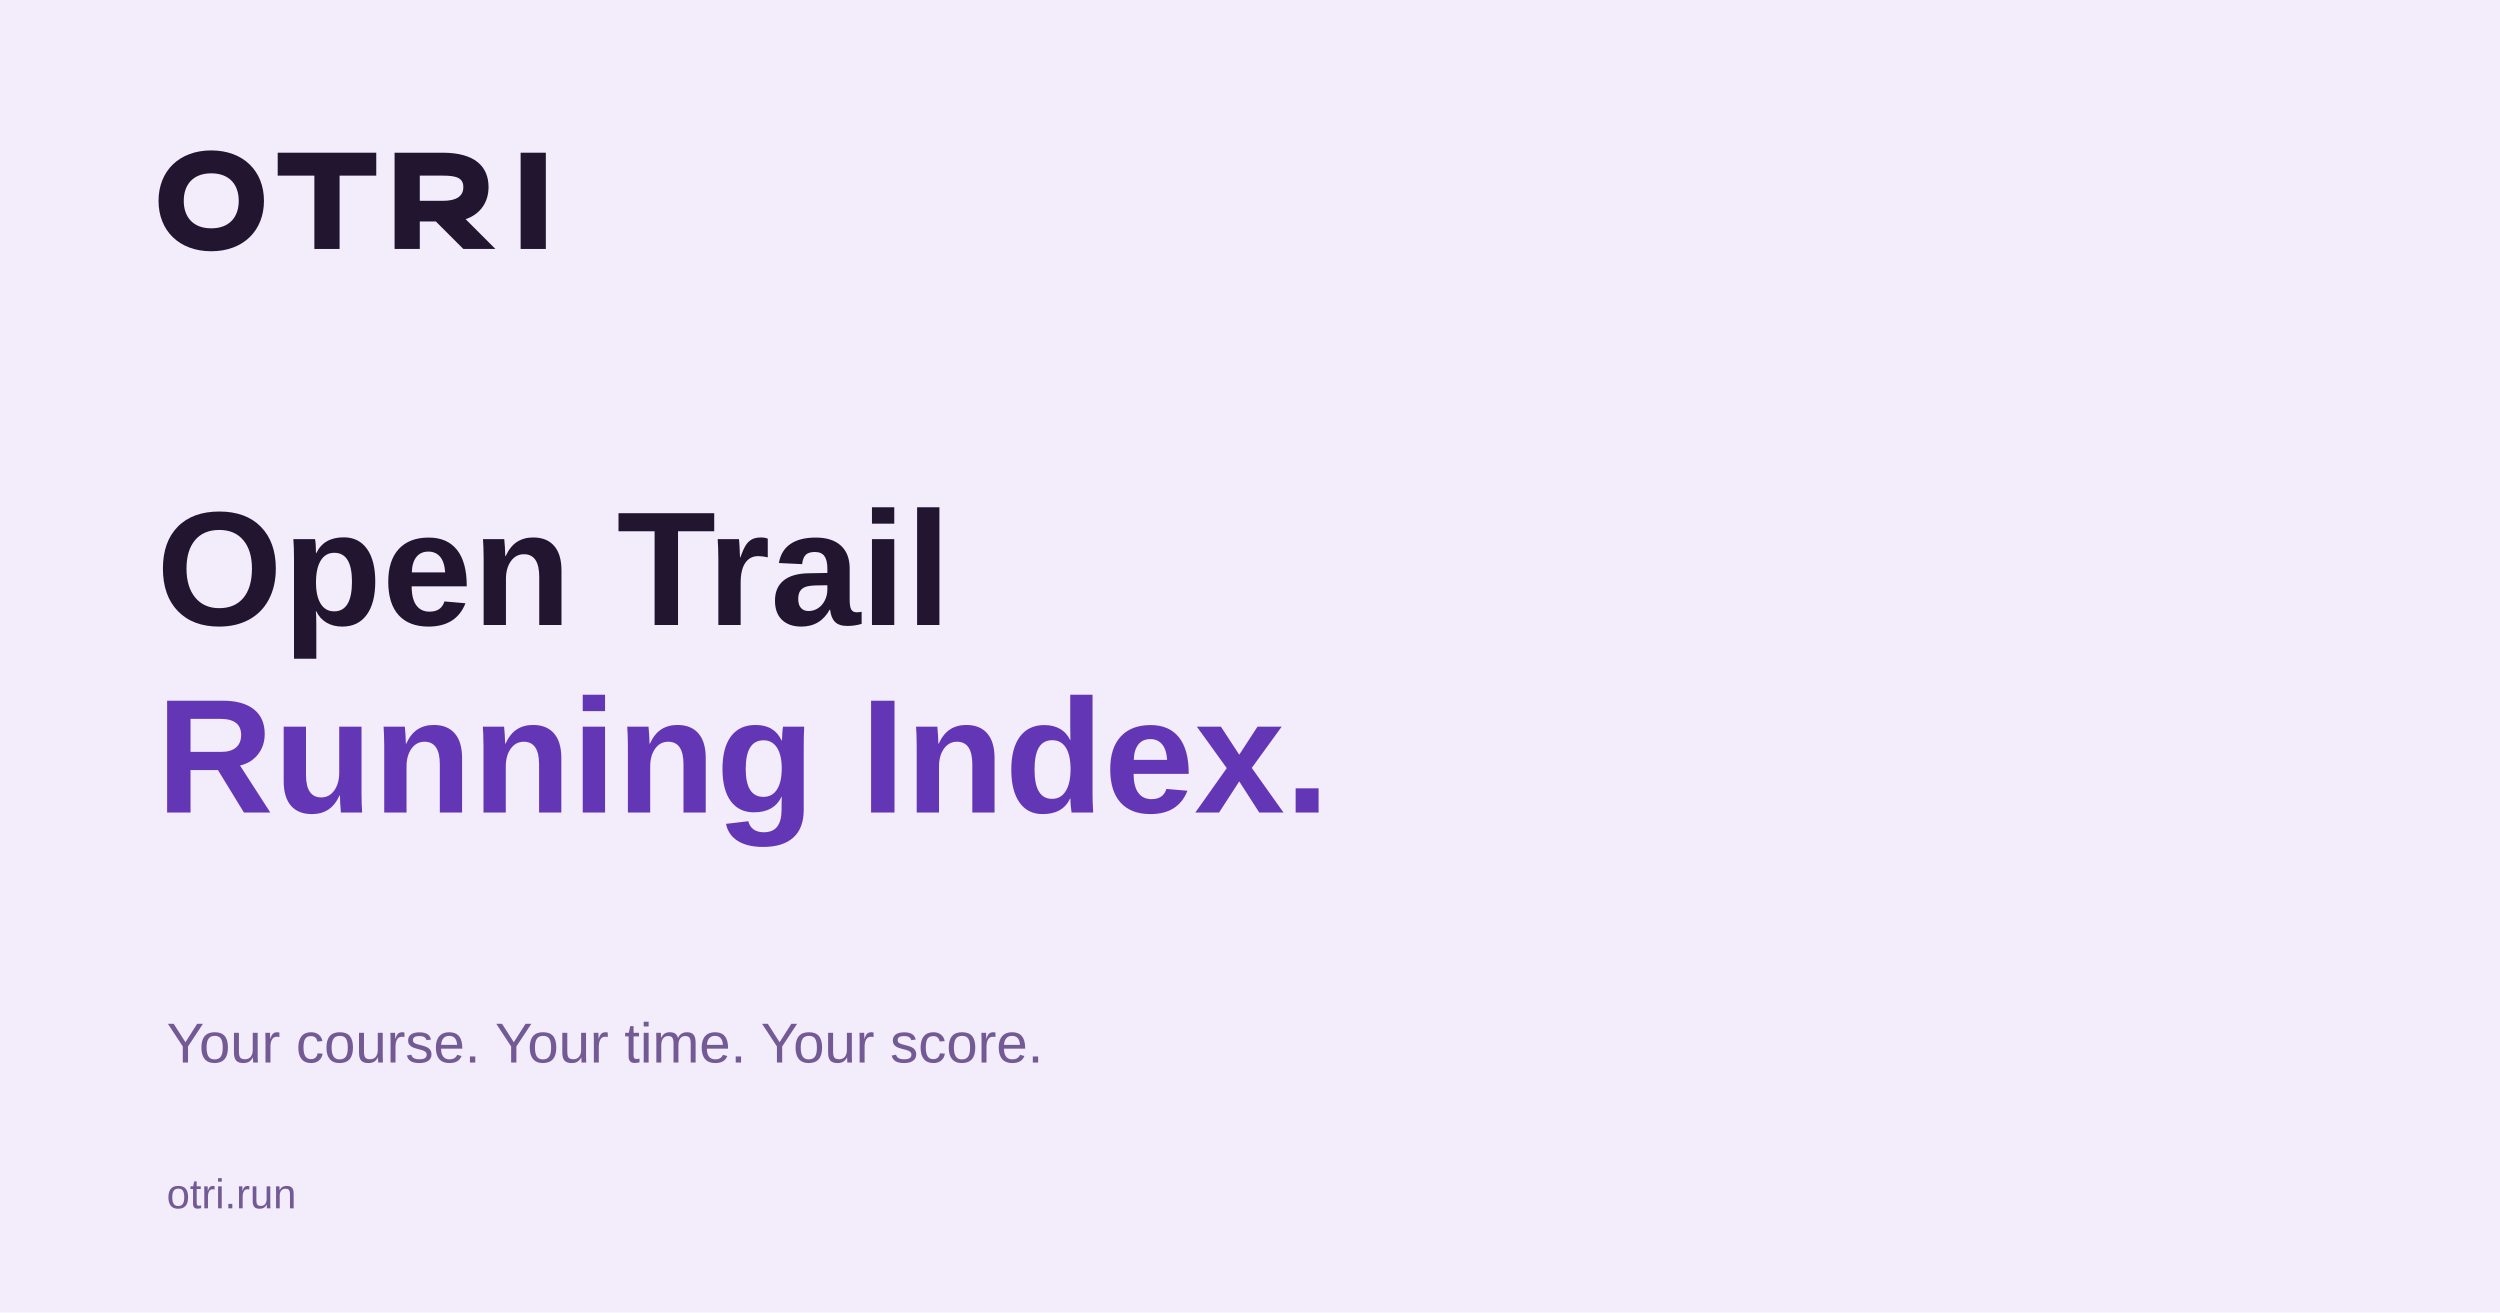
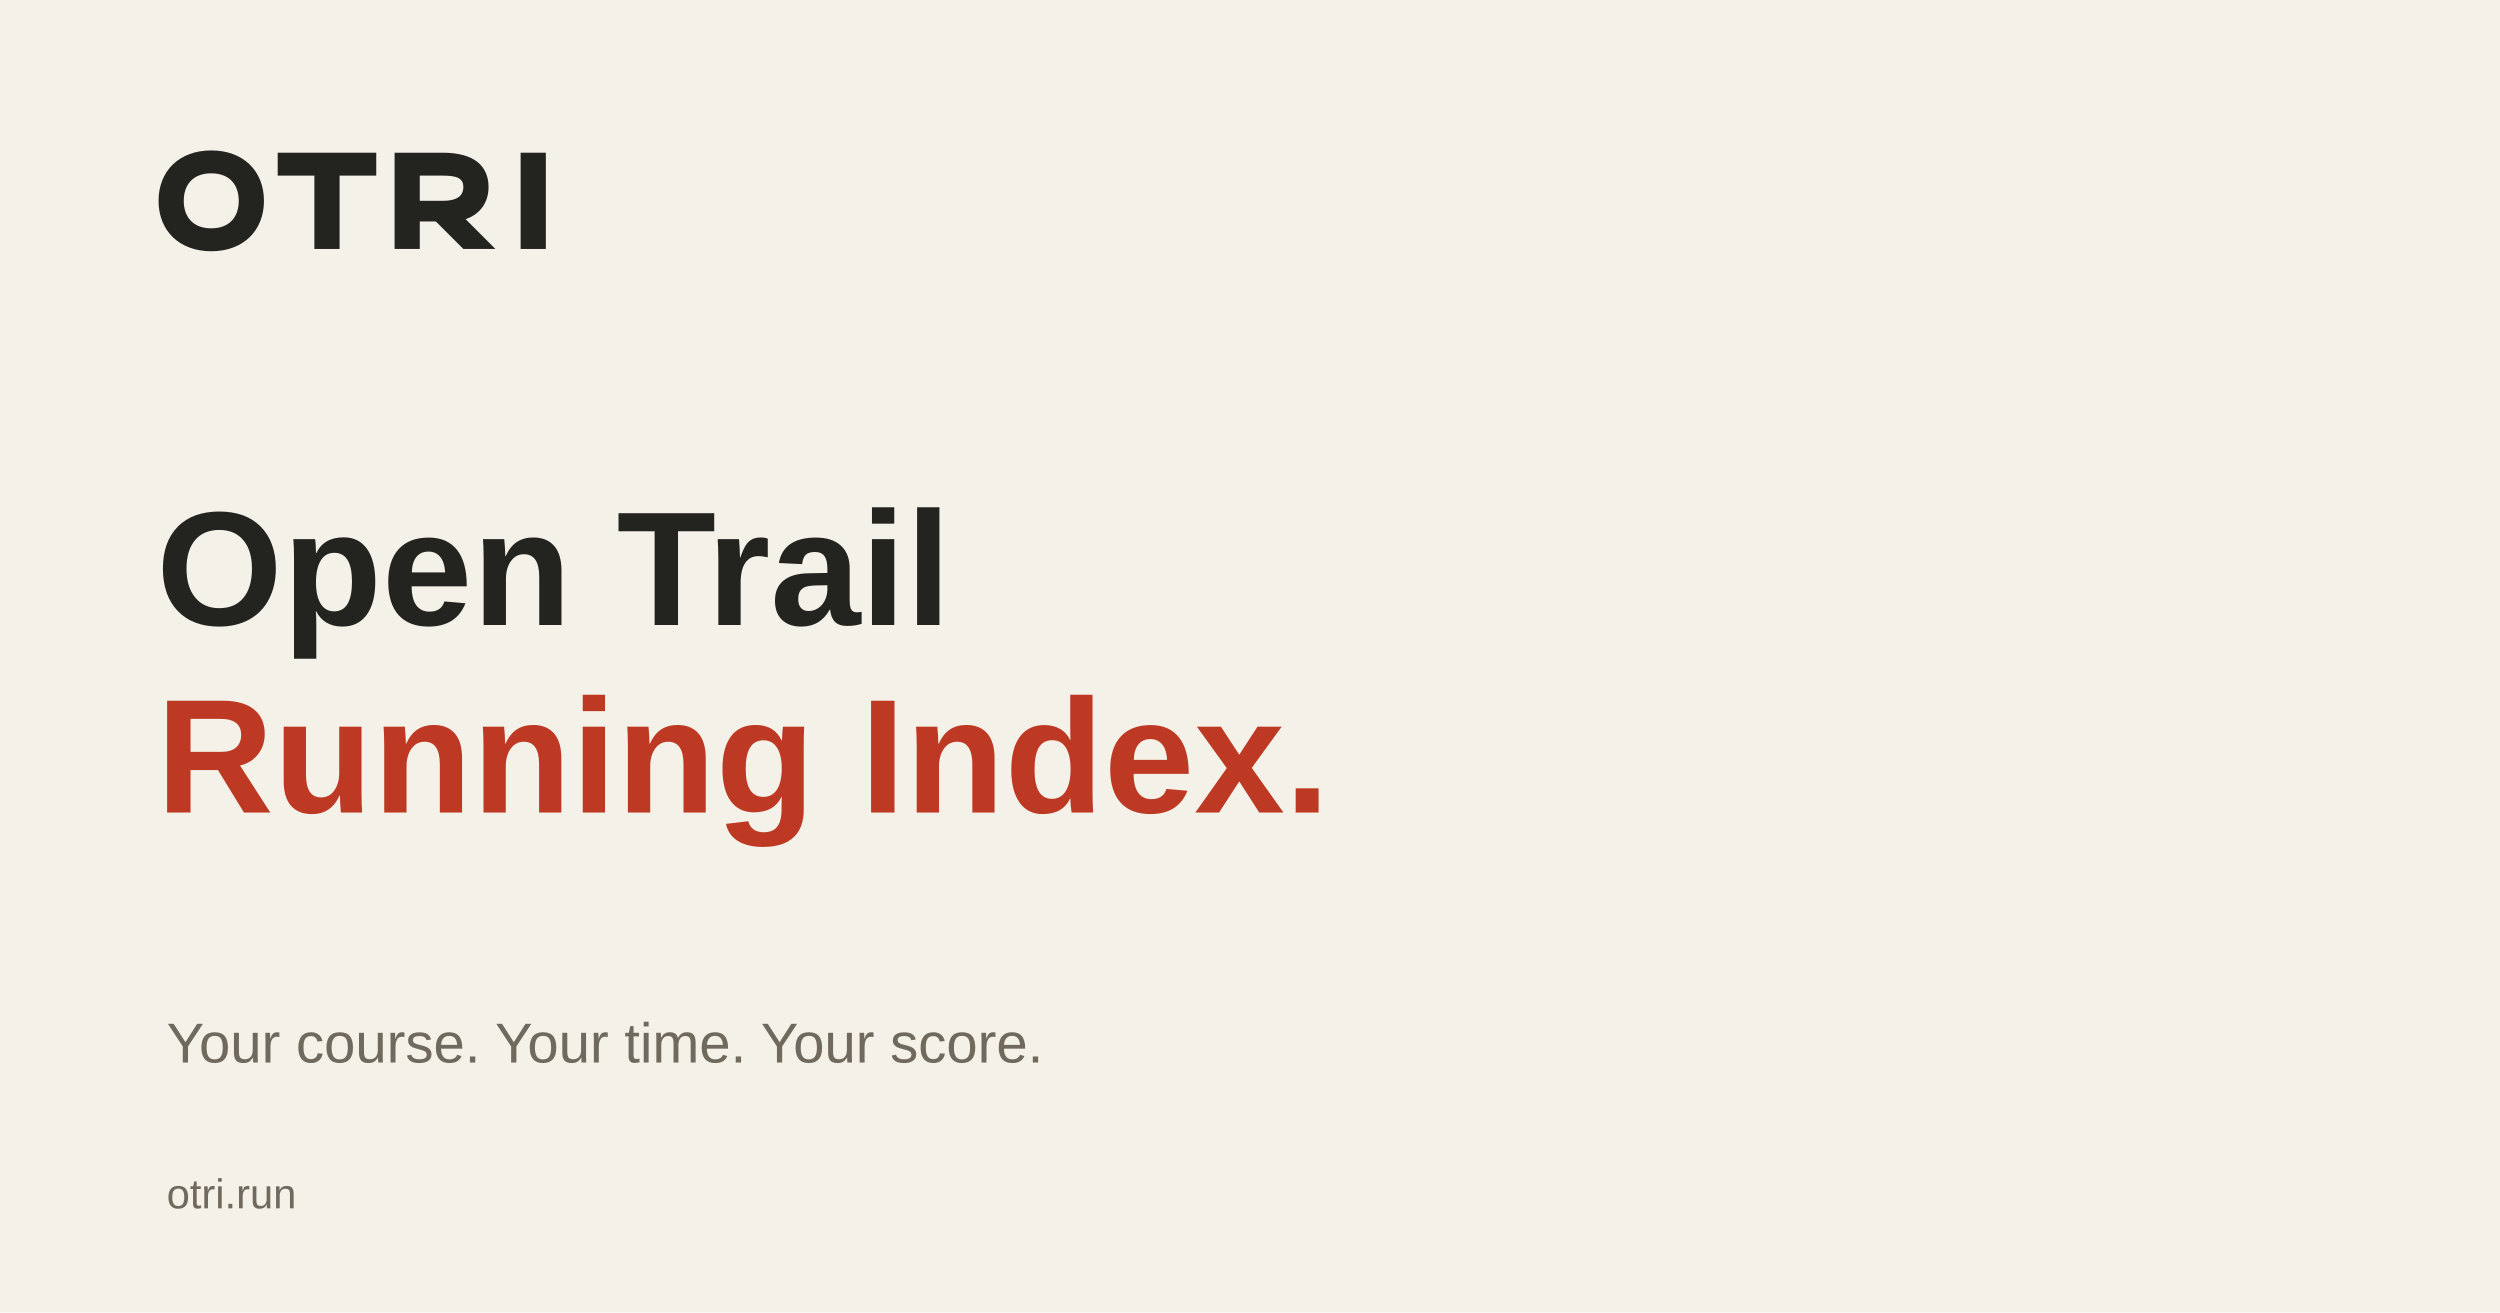
<svg xmlns="http://www.w3.org/2000/svg" viewBox="0 0 1200 630" width="1200" height="630" role="img" aria-label="OTRI — Open Trail Running Index">
-   <rect width="1200" height="630" fill="#f2ecfb" />
+   <rect width="1200" height="630" fill="#f4f1e8" />
  <g transform="translate(75 70) scale(1.1)">
-     <path d="M24 2C10 2 1 11 1 24s9 22 23 22 23-9 23-22S38 2 24 2Zm0 10c8 0 12 5 12 12s-4 12-12 12-12-5-12-12 4-12 12-12Z" fill="#21152f" fill-rule="evenodd" />
-     <path d="M53 3h43v10H80v32H69V13H53Z" fill="#21152f" fill-rule="evenodd" />
-     <path d="M104 3h21c14 0 20 6 20 15 0 7-4 12-10 14l13 13h-14l-12-12h-7v12h-11V3Zm11 10v11h10c6 0 9-2 9-6s-3-5-9-5h-10Z" fill="#21152f" fill-rule="evenodd" />
-     <path d="M159 3h11v42h-11Z" fill="#21152f" fill-rule="evenodd" />
+     <path d="M24 2C10 2 1 11 1 24s9 22 23 22 23-9 23-22S38 2 24 2Zm0 10c8 0 12 5 12 12s-4 12-12 12-12-5-12-12 4-12 12-12Z" fill="#23231f" fill-rule="evenodd" />
+     <path d="M53 3h43v10H80v32H69V13H53Z" fill="#23231f" fill-rule="evenodd" />
+     <path d="M104 3h21c14 0 20 6 20 15 0 7-4 12-10 14l13 13h-14l-12-12h-7v12h-11V3Zm11 10v11h10c6 0 9-2 9-6s-3-5-9-5h-10Z" fill="#23231f" fill-rule="evenodd" />
+     <path d="M159 3h11v42h-11Z" fill="#23231f" fill-rule="evenodd" />
  </g>
-   <text x="75" y="300" font-family="Arial,sans-serif" font-size="78" font-weight="bold" fill="#21152f">Open Trail</text>
-   <text x="75" y="390" font-family="Arial,sans-serif" font-size="78" font-weight="bold" fill="#6336b6">Running Index.</text>
-   <text x="80" y="510" font-family="Arial,sans-serif" font-size="27" fill="#735a94">Your course. Your time. Your score.</text>
-   <text x="80" y="580" font-family="Arial,sans-serif" font-size="20" fill="#735a94">otri.run</text>
+   <text x="75" y="300" font-family="Arial,sans-serif" font-size="78" font-weight="bold" fill="#23231f">Open Trail</text>
+   <text x="75" y="390" font-family="Arial,sans-serif" font-size="78" font-weight="bold" fill="#bd3924">Running Index.</text>
+   <text x="80" y="510" font-family="Arial,sans-serif" font-size="27" fill="#70695d">Your course. Your time. Your score.</text>
+   <text x="80" y="580" font-family="Arial,sans-serif" font-size="20" fill="#70695d">otri.run</text>
</svg>
